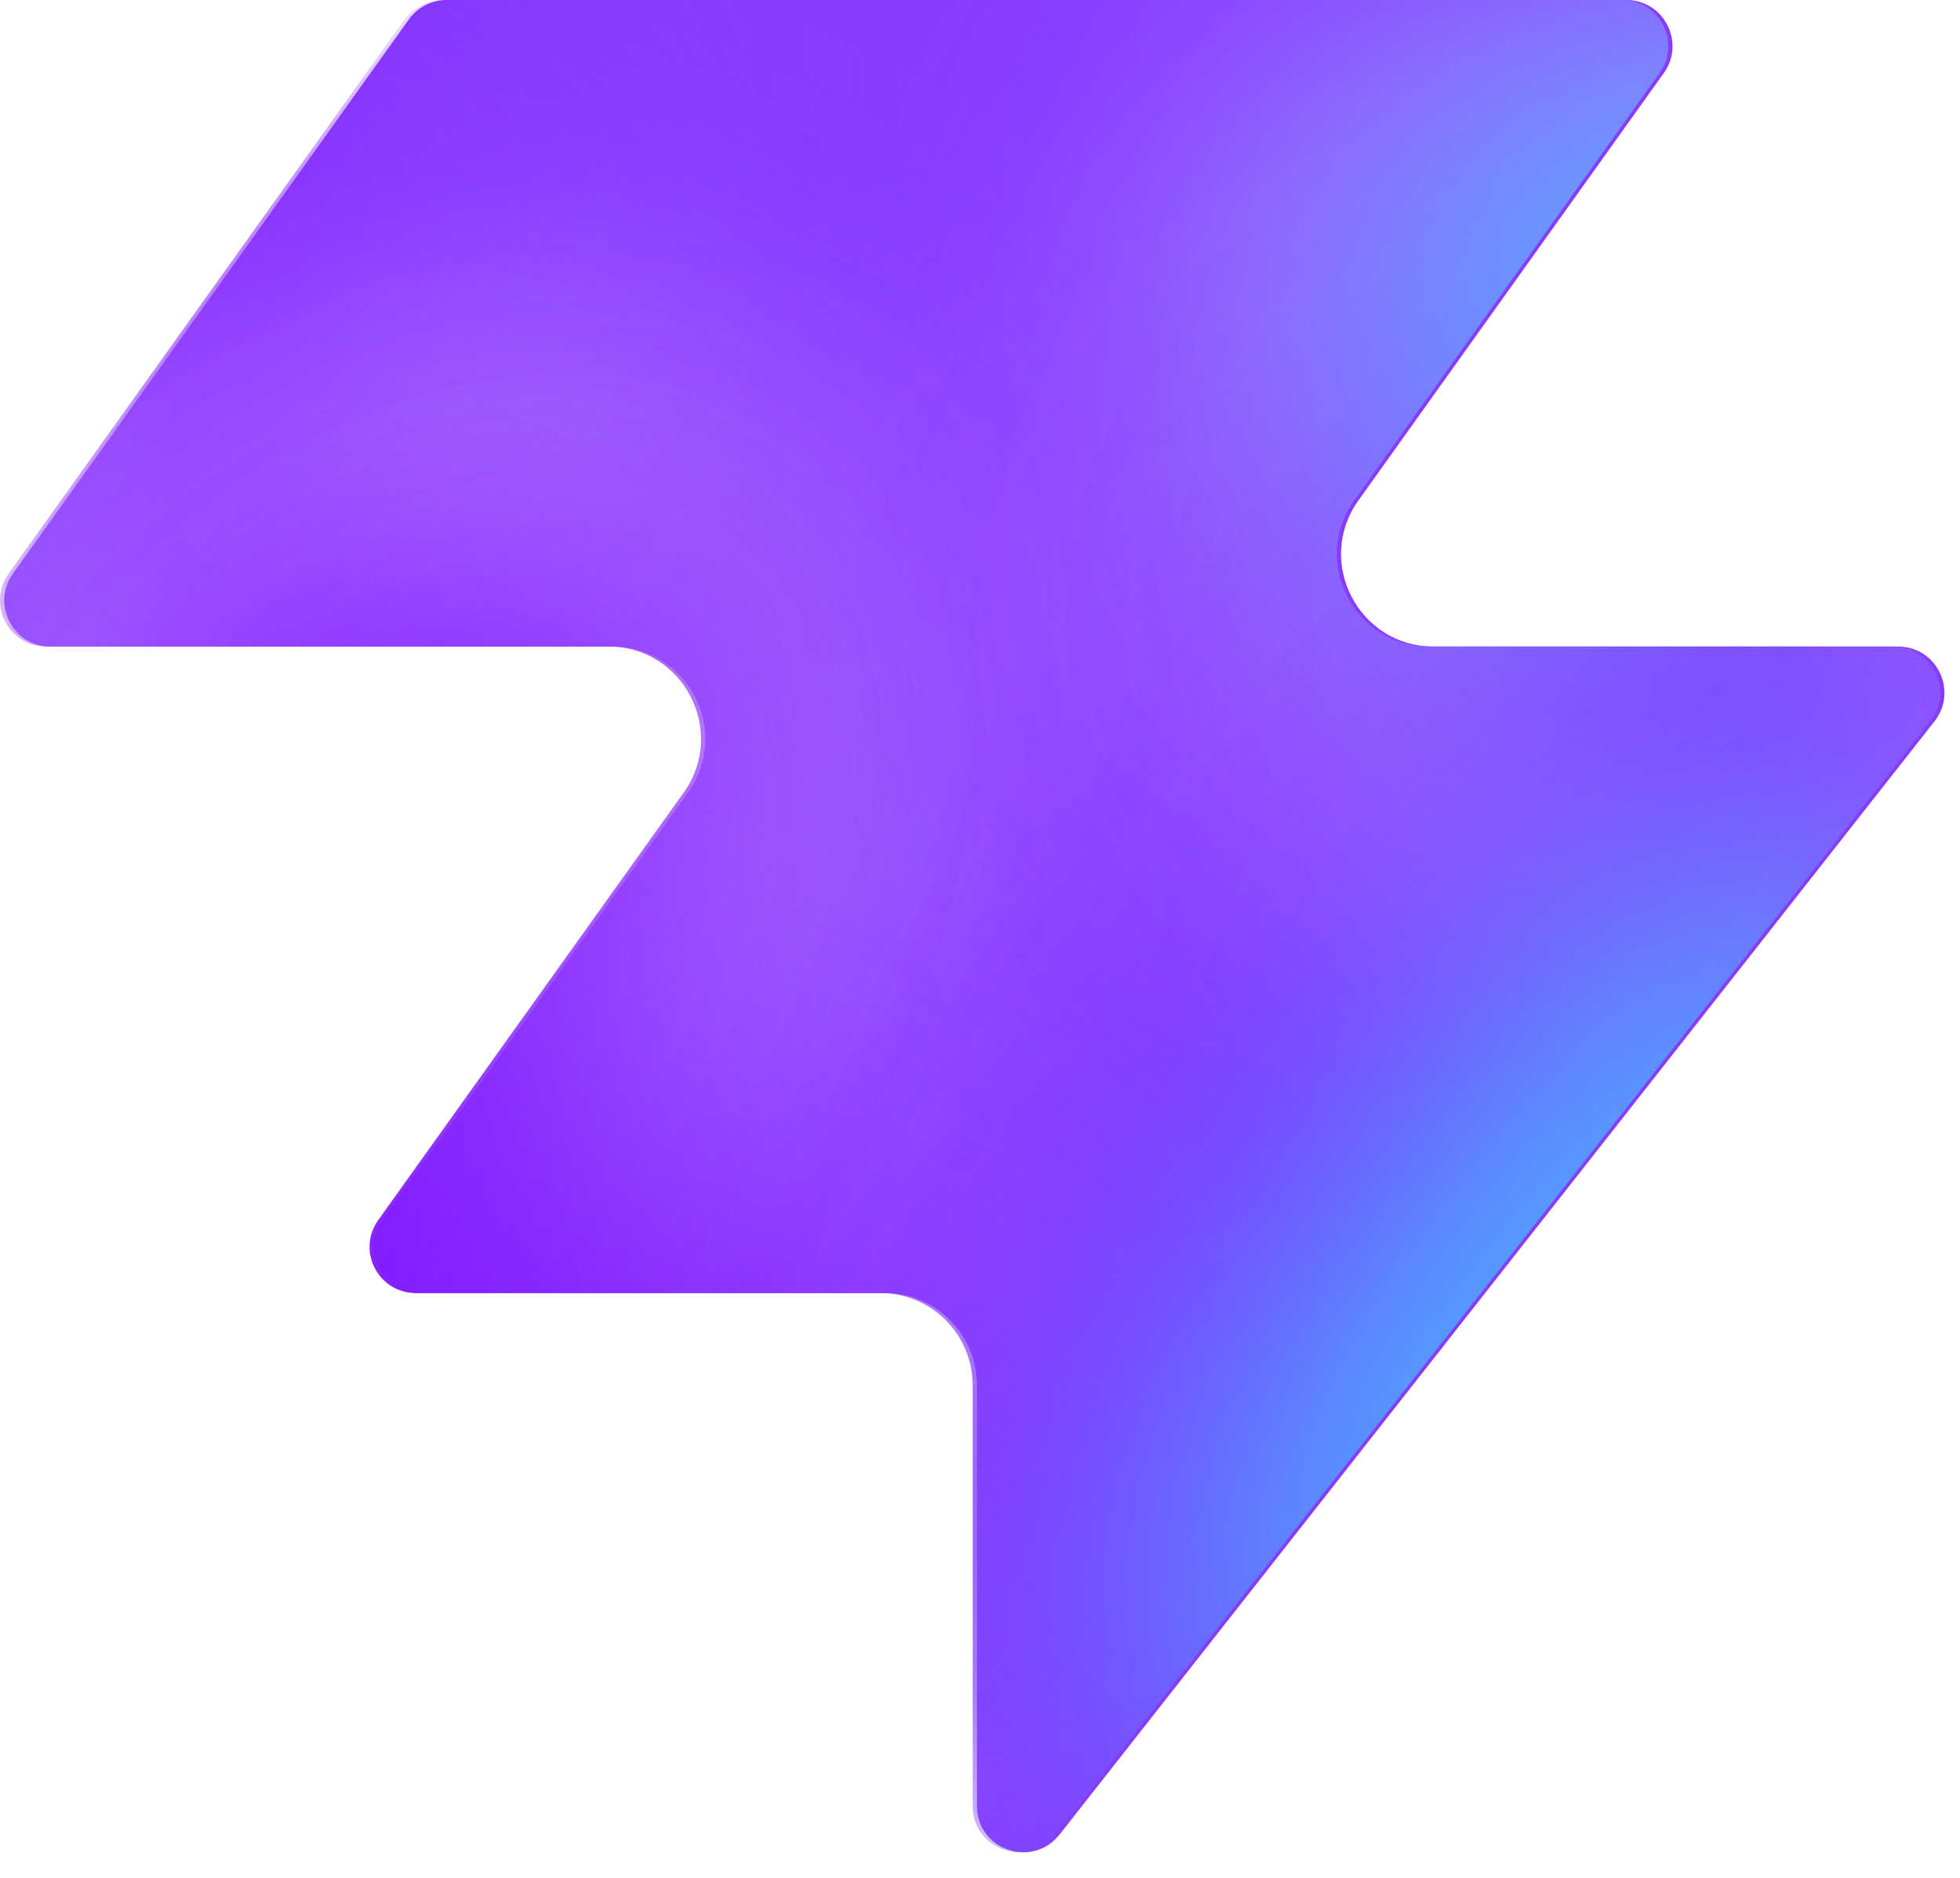
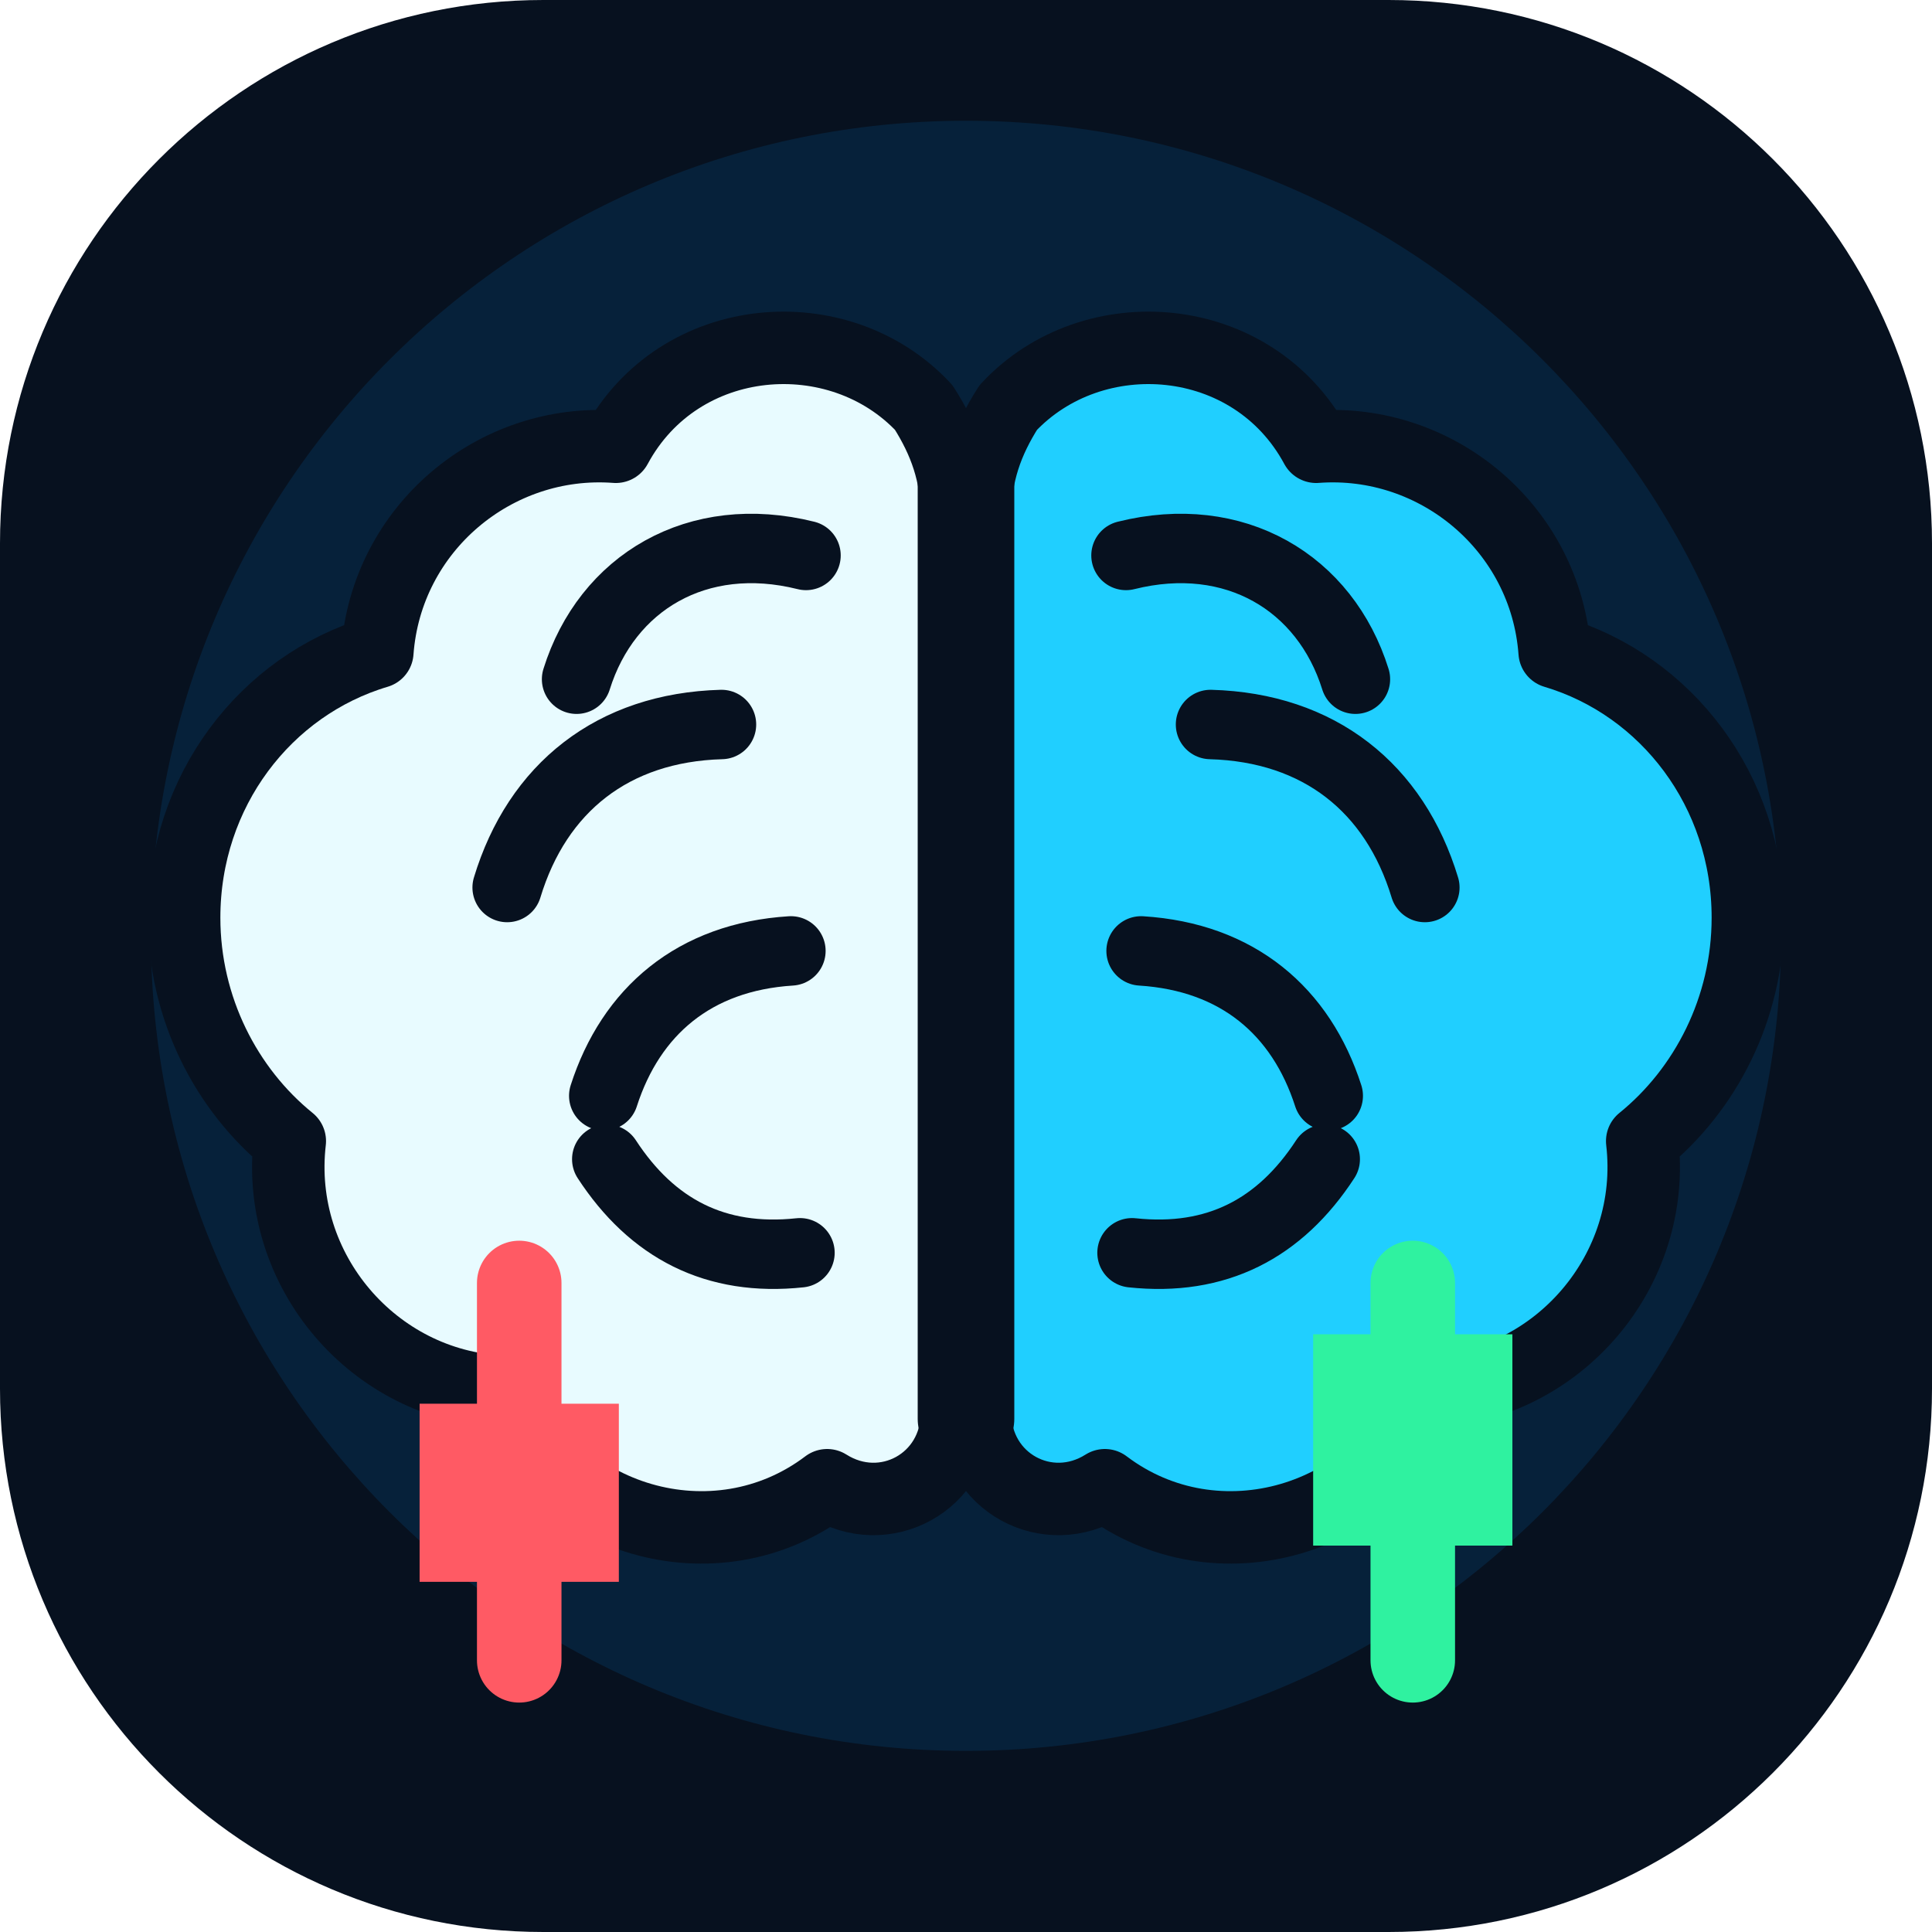
- <svg xmlns="http://www.w3.org/2000/svg" width="48" height="46" fill="none" viewBox="0 0 48 46">
-   <path fill="#863bff" d="M25.946 44.938c-.664.845-2.021.375-2.021-.698V33.937a2.26 2.26 0 0 0-2.262-2.262H10.287c-.92 0-1.456-1.04-.92-1.788l7.48-10.471c1.07-1.497 0-3.578-1.842-3.578H1.237c-.92 0-1.456-1.04-.92-1.788L10.013.474c.214-.297.556-.474.92-.474h28.894c.92 0 1.456 1.04.92 1.788l-7.48 10.471c-1.07 1.498 0 3.579 1.842 3.579h11.377c.943 0 1.473 1.088.89 1.83L25.947 44.94z" style="fill:#863bff;fill:color(display-p3 .525 .23 1);fill-opacity:1" />
-   <mask id="a" width="48" height="46" x="0" y="0" maskUnits="userSpaceOnUse" style="mask-type:alpha">
-     <path fill="#000" d="M25.842 44.938c-.664.844-2.021.375-2.021-.698V33.937a2.26 2.26 0 0 0-2.262-2.262H10.183c-.92 0-1.456-1.04-.92-1.788l7.48-10.471c1.07-1.498 0-3.579-1.842-3.579H1.133c-.92 0-1.456-1.04-.92-1.787L9.91.473c.214-.297.556-.474.92-.474h28.894c.92 0 1.456 1.04.92 1.788l-7.48 10.471c-1.07 1.498 0 3.578 1.842 3.578h11.377c.943 0 1.473 1.088.89 1.832L25.843 44.94z" style="fill:#000;fill-opacity:1" />
-   </mask>
-   <g mask="url(#a)">
-     <g filter="url(#b)">
-       <ellipse cx="5.508" cy="14.704" fill="#ede6ff" rx="5.508" ry="14.704" style="fill:#ede6ff;fill:color(display-p3 .927 .903 1);fill-opacity:1" transform="matrix(.00324 1 1 -.00324 -4.47 31.516)" />
-     </g>
-     <g filter="url(#c)">
-       <ellipse cx="10.399" cy="29.851" fill="#ede6ff" rx="10.399" ry="29.851" style="fill:#ede6ff;fill:color(display-p3 .927 .903 1);fill-opacity:1" transform="matrix(.00324 1 1 -.00324 -39.328 7.883)" />
-     </g>
-     <g filter="url(#d)">
-       <ellipse cx="5.508" cy="30.487" fill="#7e14ff" rx="5.508" ry="30.487" style="fill:#7e14ff;fill:color(display-p3 .492 .077 1);fill-opacity:1" transform="rotate(89.814 -25.913 -14.639)scale(1 -1)" />
-     </g>
-     <g filter="url(#e)">
-       <ellipse cx="5.508" cy="30.599" fill="#7e14ff" rx="5.508" ry="30.599" style="fill:#7e14ff;fill:color(display-p3 .492 .077 1);fill-opacity:1" transform="rotate(89.814 -32.644 -3.334)scale(1 -1)" />
-     </g>
-     <g filter="url(#f)">
-       <ellipse cx="5.508" cy="30.599" fill="#7e14ff" rx="5.508" ry="30.599" style="fill:#7e14ff;fill:color(display-p3 .492 .077 1);fill-opacity:1" transform="matrix(.00324 1 1 -.00324 -34.34 30.47)" />
-     </g>
-     <g filter="url(#g)">
-       <ellipse cx="14.072" cy="22.078" fill="#ede6ff" rx="14.072" ry="22.078" style="fill:#ede6ff;fill:color(display-p3 .927 .903 1);fill-opacity:1" transform="rotate(93.35 24.506 48.493)scale(-1 1)" />
-     </g>
-     <g filter="url(#h)">
-       <ellipse cx="3.47" cy="21.501" fill="#7e14ff" rx="3.47" ry="21.501" style="fill:#7e14ff;fill:color(display-p3 .492 .077 1);fill-opacity:1" transform="rotate(89.009 28.708 47.59)scale(-1 1)" />
-     </g>
-     <g filter="url(#i)">
-       <ellipse cx="3.47" cy="21.501" fill="#7e14ff" rx="3.47" ry="21.501" style="fill:#7e14ff;fill:color(display-p3 .492 .077 1);fill-opacity:1" transform="rotate(89.009 28.708 47.59)scale(-1 1)" />
-     </g>
-     <g filter="url(#j)">
-       <ellipse cx=".387" cy="8.972" fill="#7e14ff" rx="4.407" ry="29.108" style="fill:#7e14ff;fill:color(display-p3 .492 .077 1);fill-opacity:1" transform="rotate(39.51 .387 8.972)" />
-     </g>
-     <g filter="url(#k)">
-       <ellipse cx="47.523" cy="-6.092" fill="#7e14ff" rx="4.407" ry="29.108" style="fill:#7e14ff;fill:color(display-p3 .492 .077 1);fill-opacity:1" transform="rotate(37.892 47.523 -6.092)" />
-     </g>
-     <g filter="url(#l)">
-       <ellipse cx="41.412" cy="6.333" fill="#47bfff" rx="5.971" ry="9.665" style="fill:#47bfff;fill:color(display-p3 .28 .748 1);fill-opacity:1" transform="rotate(37.892 41.412 6.333)" />
-     </g>
-     <g filter="url(#m)">
-       <ellipse cx="-1.879" cy="38.332" fill="#7e14ff" rx="4.407" ry="29.108" style="fill:#7e14ff;fill:color(display-p3 .492 .077 1);fill-opacity:1" transform="rotate(37.892 -1.88 38.332)" />
-     </g>
-     <g filter="url(#n)">
-       <ellipse cx="-1.879" cy="38.332" fill="#7e14ff" rx="4.407" ry="29.108" style="fill:#7e14ff;fill:color(display-p3 .492 .077 1);fill-opacity:1" transform="rotate(37.892 -1.88 38.332)" />
-     </g>
-     <g filter="url(#o)">
-       <ellipse cx="35.651" cy="29.907" fill="#7e14ff" rx="4.407" ry="29.108" style="fill:#7e14ff;fill:color(display-p3 .492 .077 1);fill-opacity:1" transform="rotate(37.892 35.651 29.907)" />
-     </g>
-     <g filter="url(#p)">
-       <ellipse cx="38.418" cy="32.4" fill="#47bfff" rx="5.971" ry="15.297" style="fill:#47bfff;fill:color(display-p3 .28 .748 1);fill-opacity:1" transform="rotate(37.892 38.418 32.4)" />
-     </g>
-   </g>
-   <defs>
-     <filter id="b" width="60.045" height="41.654" x="-19.77" y="16.149" color-interpolation-filters="sRGB" filterUnits="userSpaceOnUse">
-       <feFlood flood-opacity="0" result="BackgroundImageFix" />
-       <feBlend in="SourceGraphic" in2="BackgroundImageFix" result="shape" />
-       <feGaussianBlur result="effect1_foregroundBlur_2002_17158" stdDeviation="7.659" />
-     </filter>
-     <filter id="c" width="90.34" height="51.437" x="-54.613" y="-7.533" color-interpolation-filters="sRGB" filterUnits="userSpaceOnUse">
-       <feFlood flood-opacity="0" result="BackgroundImageFix" />
-       <feBlend in="SourceGraphic" in2="BackgroundImageFix" result="shape" />
-       <feGaussianBlur result="effect1_foregroundBlur_2002_17158" stdDeviation="7.659" />
-     </filter>
-     <filter id="d" width="79.355" height="29.4" x="-49.64" y="2.03" color-interpolation-filters="sRGB" filterUnits="userSpaceOnUse">
-       <feFlood flood-opacity="0" result="BackgroundImageFix" />
-       <feBlend in="SourceGraphic" in2="BackgroundImageFix" result="shape" />
-       <feGaussianBlur result="effect1_foregroundBlur_2002_17158" stdDeviation="4.596" />
-     </filter>
-     <filter id="e" width="79.579" height="29.4" x="-45.045" y="20.029" color-interpolation-filters="sRGB" filterUnits="userSpaceOnUse">
-       <feFlood flood-opacity="0" result="BackgroundImageFix" />
-       <feBlend in="SourceGraphic" in2="BackgroundImageFix" result="shape" />
-       <feGaussianBlur result="effect1_foregroundBlur_2002_17158" stdDeviation="4.596" />
-     </filter>
-     <filter id="f" width="79.579" height="29.4" x="-43.513" y="21.178" color-interpolation-filters="sRGB" filterUnits="userSpaceOnUse">
-       <feFlood flood-opacity="0" result="BackgroundImageFix" />
-       <feBlend in="SourceGraphic" in2="BackgroundImageFix" result="shape" />
-       <feGaussianBlur result="effect1_foregroundBlur_2002_17158" stdDeviation="4.596" />
-     </filter>
-     <filter id="g" width="74.749" height="58.852" x="15.756" y="-17.901" color-interpolation-filters="sRGB" filterUnits="userSpaceOnUse">
-       <feFlood flood-opacity="0" result="BackgroundImageFix" />
-       <feBlend in="SourceGraphic" in2="BackgroundImageFix" result="shape" />
-       <feGaussianBlur result="effect1_foregroundBlur_2002_17158" stdDeviation="7.659" />
-     </filter>
-     <filter id="h" width="61.377" height="25.362" x="23.548" y="2.284" color-interpolation-filters="sRGB" filterUnits="userSpaceOnUse">
-       <feFlood flood-opacity="0" result="BackgroundImageFix" />
-       <feBlend in="SourceGraphic" in2="BackgroundImageFix" result="shape" />
-       <feGaussianBlur result="effect1_foregroundBlur_2002_17158" stdDeviation="4.596" />
-     </filter>
-     <filter id="i" width="61.377" height="25.362" x="23.548" y="2.284" color-interpolation-filters="sRGB" filterUnits="userSpaceOnUse">
-       <feFlood flood-opacity="0" result="BackgroundImageFix" />
-       <feBlend in="SourceGraphic" in2="BackgroundImageFix" result="shape" />
-       <feGaussianBlur result="effect1_foregroundBlur_2002_17158" stdDeviation="4.596" />
-     </filter>
-     <filter id="j" width="56.045" height="63.649" x="-27.636" y="-22.853" color-interpolation-filters="sRGB" filterUnits="userSpaceOnUse">
-       <feFlood flood-opacity="0" result="BackgroundImageFix" />
-       <feBlend in="SourceGraphic" in2="BackgroundImageFix" result="shape" />
-       <feGaussianBlur result="effect1_foregroundBlur_2002_17158" stdDeviation="4.596" />
-     </filter>
-     <filter id="k" width="54.814" height="64.646" x="20.116" y="-38.415" color-interpolation-filters="sRGB" filterUnits="userSpaceOnUse">
-       <feFlood flood-opacity="0" result="BackgroundImageFix" />
-       <feBlend in="SourceGraphic" in2="BackgroundImageFix" result="shape" />
-       <feGaussianBlur result="effect1_foregroundBlur_2002_17158" stdDeviation="4.596" />
-     </filter>
-     <filter id="l" width="33.541" height="35.313" x="24.641" y="-11.323" color-interpolation-filters="sRGB" filterUnits="userSpaceOnUse">
-       <feFlood flood-opacity="0" result="BackgroundImageFix" />
-       <feBlend in="SourceGraphic" in2="BackgroundImageFix" result="shape" />
-       <feGaussianBlur result="effect1_foregroundBlur_2002_17158" stdDeviation="4.596" />
-     </filter>
-     <filter id="m" width="54.814" height="64.646" x="-29.286" y="6.009" color-interpolation-filters="sRGB" filterUnits="userSpaceOnUse">
-       <feFlood flood-opacity="0" result="BackgroundImageFix" />
-       <feBlend in="SourceGraphic" in2="BackgroundImageFix" result="shape" />
-       <feGaussianBlur result="effect1_foregroundBlur_2002_17158" stdDeviation="4.596" />
-     </filter>
-     <filter id="n" width="54.814" height="64.646" x="-29.286" y="6.009" color-interpolation-filters="sRGB" filterUnits="userSpaceOnUse">
-       <feFlood flood-opacity="0" result="BackgroundImageFix" />
-       <feBlend in="SourceGraphic" in2="BackgroundImageFix" result="shape" />
-       <feGaussianBlur result="effect1_foregroundBlur_2002_17158" stdDeviation="4.596" />
-     </filter>
-     <filter id="o" width="54.814" height="64.646" x="8.244" y="-2.416" color-interpolation-filters="sRGB" filterUnits="userSpaceOnUse">
-       <feFlood flood-opacity="0" result="BackgroundImageFix" />
-       <feBlend in="SourceGraphic" in2="BackgroundImageFix" result="shape" />
-       <feGaussianBlur result="effect1_foregroundBlur_2002_17158" stdDeviation="4.596" />
-     </filter>
-     <filter id="p" width="39.409" height="43.623" x="18.713" y="10.588" color-interpolation-filters="sRGB" filterUnits="userSpaceOnUse">
-       <feFlood flood-opacity="0" result="BackgroundImageFix" />
-       <feBlend in="SourceGraphic" in2="BackgroundImageFix" result="shape" />
-       <feGaussianBlur result="effect1_foregroundBlur_2002_17158" stdDeviation="4.596" />
-     </filter>
-   </defs>
+ <svg xmlns="http://www.w3.org/2000/svg" viewBox="0 0 64 64">
+   <rect width="64" height="64" rx="18" fill="#07111f" />
+   <circle cx="32" cy="31" r="27" fill="#06213a" />
+   <path d="M30.6 13.5c-2.8-3-8.1-2.6-10.2 1.3-4-.3-7.6 2.7-7.9 6.8-3.7 1.1-6.4 4.6-6.4 8.8 0 3 1.4 5.7 3.5 7.4-.5 4.3 2.8 8.1 7 8.3 1.7 4.3 7.1 5.9 10.8 3.1 1.9 1.2 4.3-.1 4.3-2.4V17.1c0-1.4-.4-2.5-1.1-3.6Z" fill="#e8fbff" stroke="#07111f" stroke-width="2.4" stroke-linecap="round" stroke-linejoin="round" />
+   <path d="M33.4 13.5c2.8-3 8.1-2.6 10.2 1.3 4-.3 7.6 2.7 7.9 6.8 3.7 1.1 6.4 4.6 6.4 8.8 0 3-1.4 5.7-3.5 7.4.5 4.3-2.8 8.1-7 8.3-1.7 4.3-7.1 5.9-10.8 3.1-1.9 1.2-4.3-.1-4.3-2.4V17.1c0-1.4.4-2.5 1.1-3.6Z" fill="#20cfff" stroke="#07111f" stroke-width="2.4" stroke-linecap="round" stroke-linejoin="round" />
+   <path d="M32 16v31" fill="none" stroke="#07111f" stroke-width="3.2" stroke-linecap="round" />
+   <path d="M26.7 18.4c-3.6-.9-6.6.9-7.6 4.1m4.8 1.5c-3.6.1-6.1 2.1-7.1 5.4m9.4 2.1c-3.2.2-5.3 2-6.2 4.8m6.5 5.2c-2.8.3-4.9-.8-6.4-3.1m17.2-20c3.6-.9 6.6.9 7.6 4.1M40.1 24c3.6.1 6.1 2.1 7.1 5.4m-9.4 2.1c3.2.2 5.3 2 6.2 4.8m-6.5 5.2c2.8.3 4.9-.8 6.4-3.1" fill="none" stroke="#07111f" stroke-width="2.3" stroke-linecap="round" stroke-linejoin="round" />
+   <path d="M17.2 55V42.5" fill="none" stroke="#ff5a64" stroke-width="2.8" stroke-linecap="round" />
+   <path d="M13.9 46.5h6.6v5.9h-6.6z" fill="#ff5a64" />
+   <path d="M46.8 55V42.5" fill="none" stroke="#2ff2a0" stroke-width="2.8" stroke-linecap="round" />
+   <path d="M43.5 44.2h6.6v7h-6.6z" fill="#2ff2a0" />
</svg>
